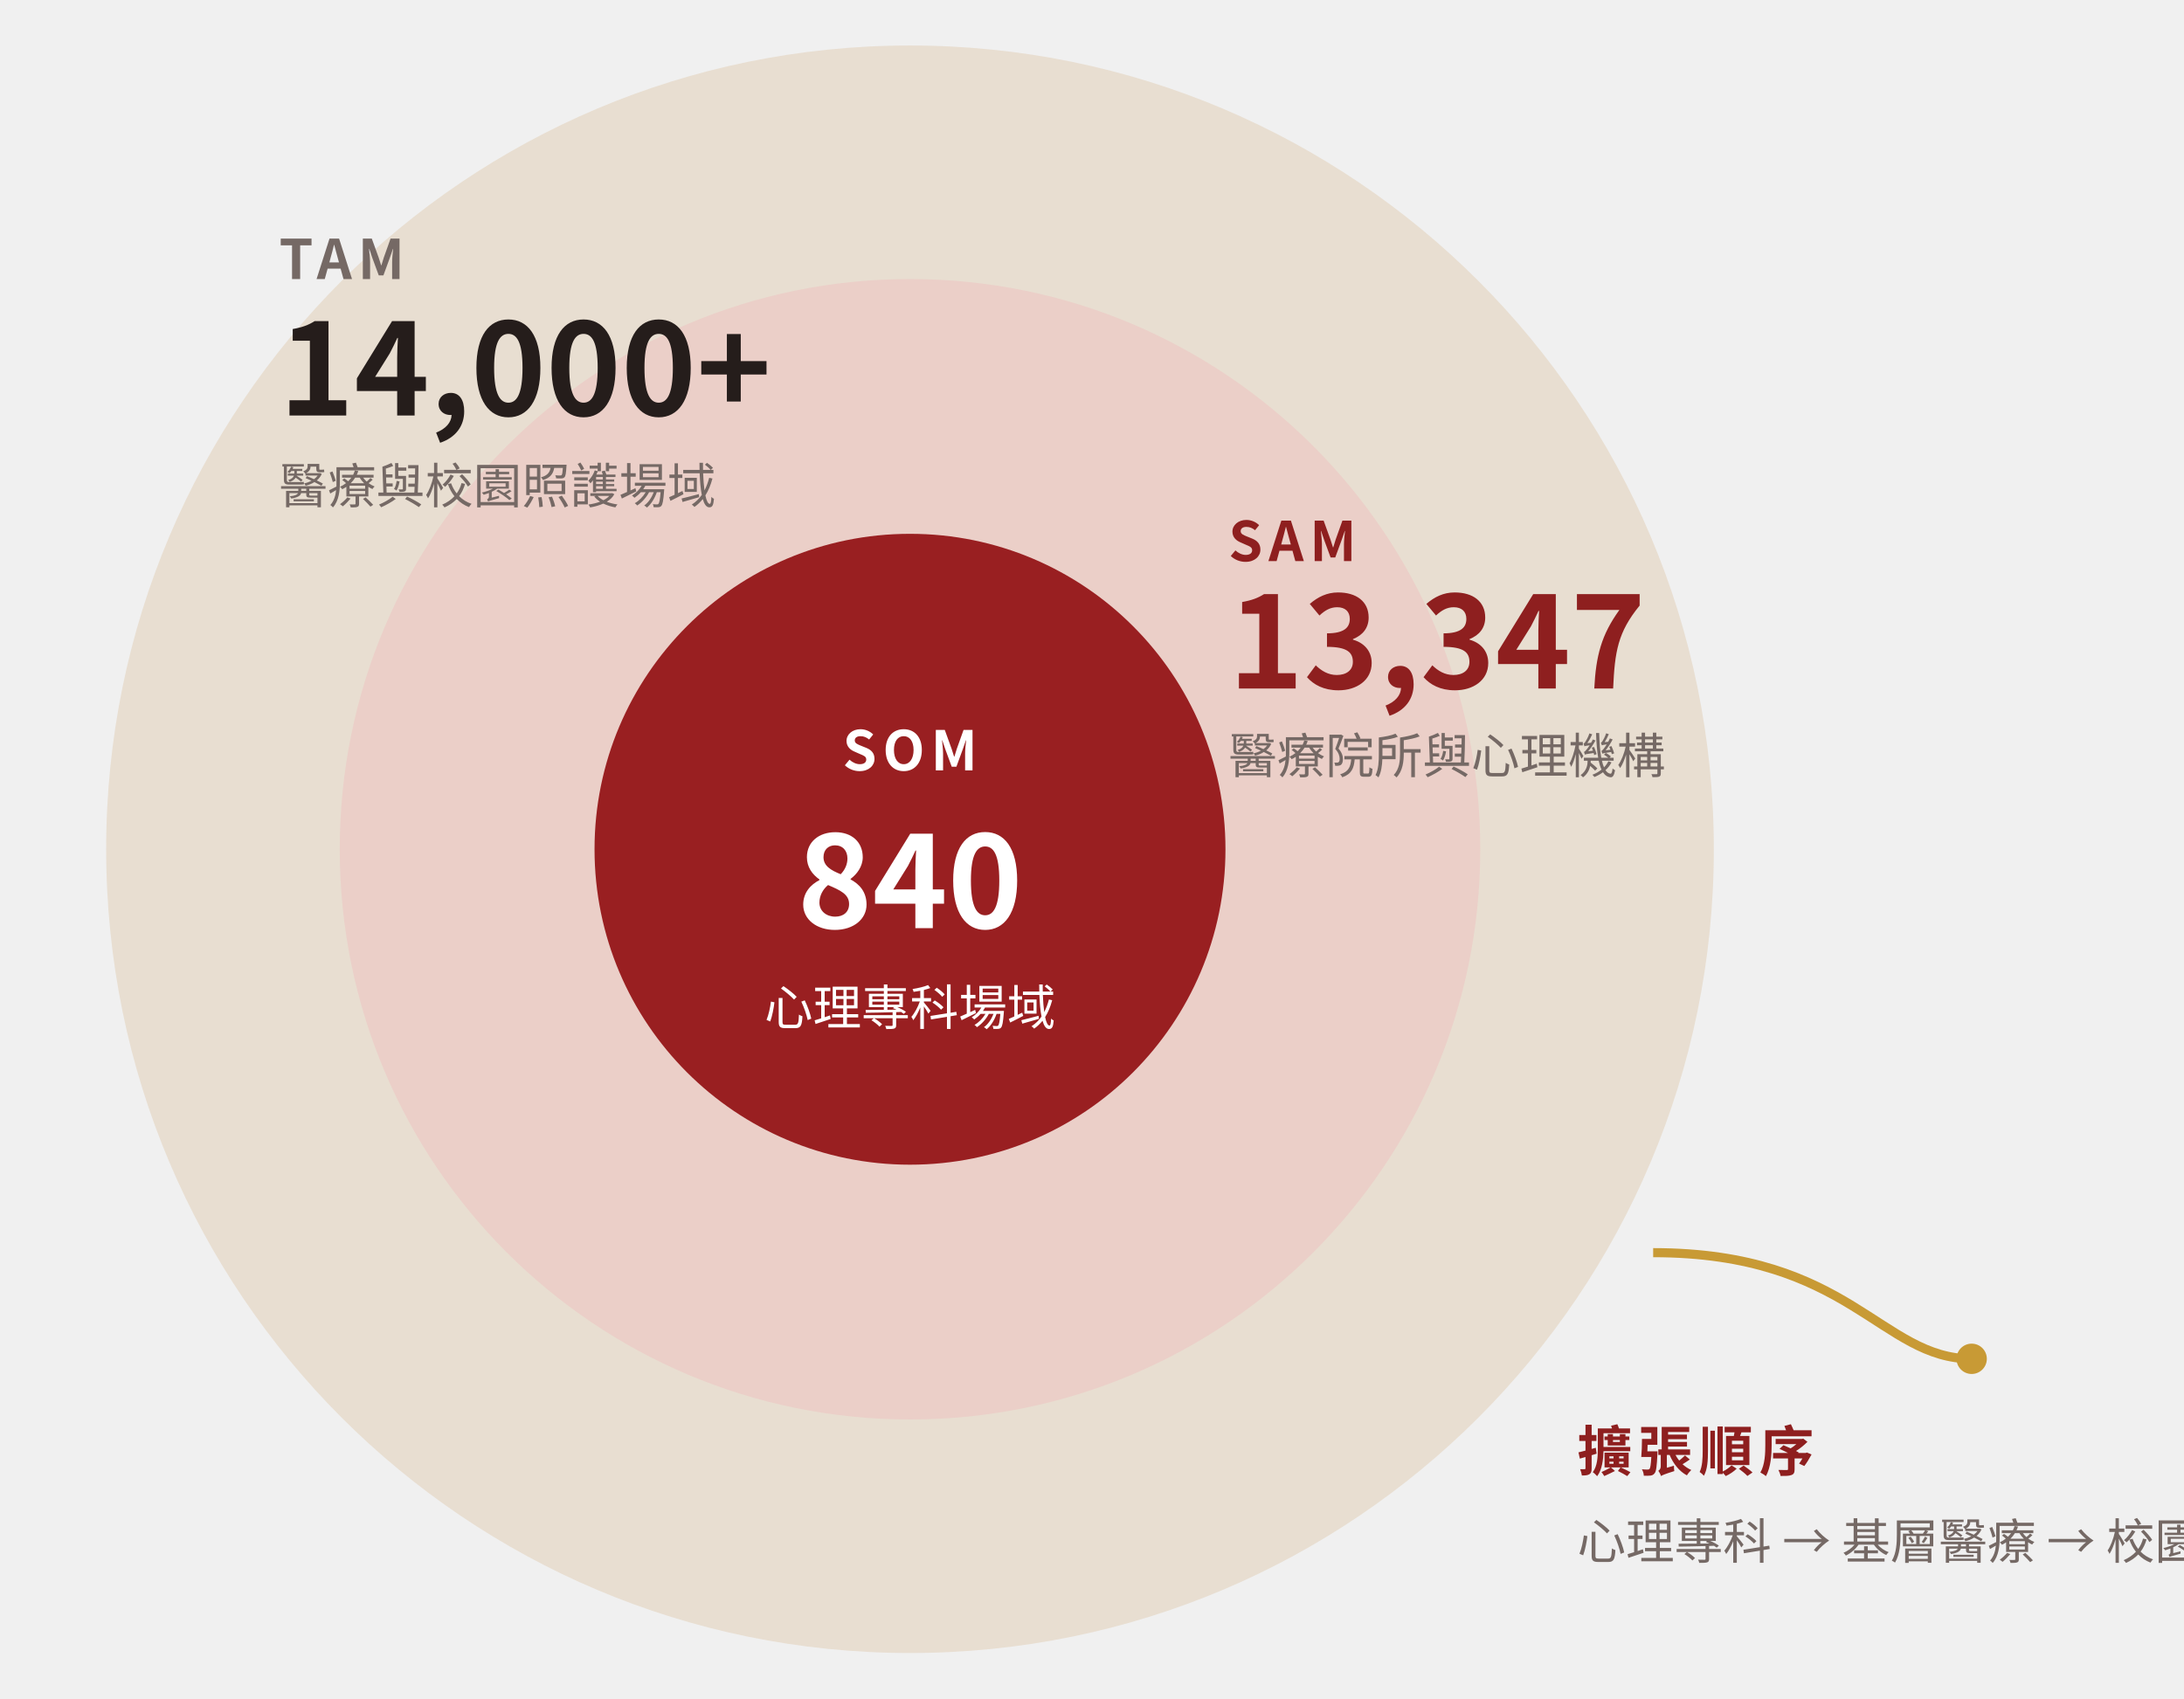
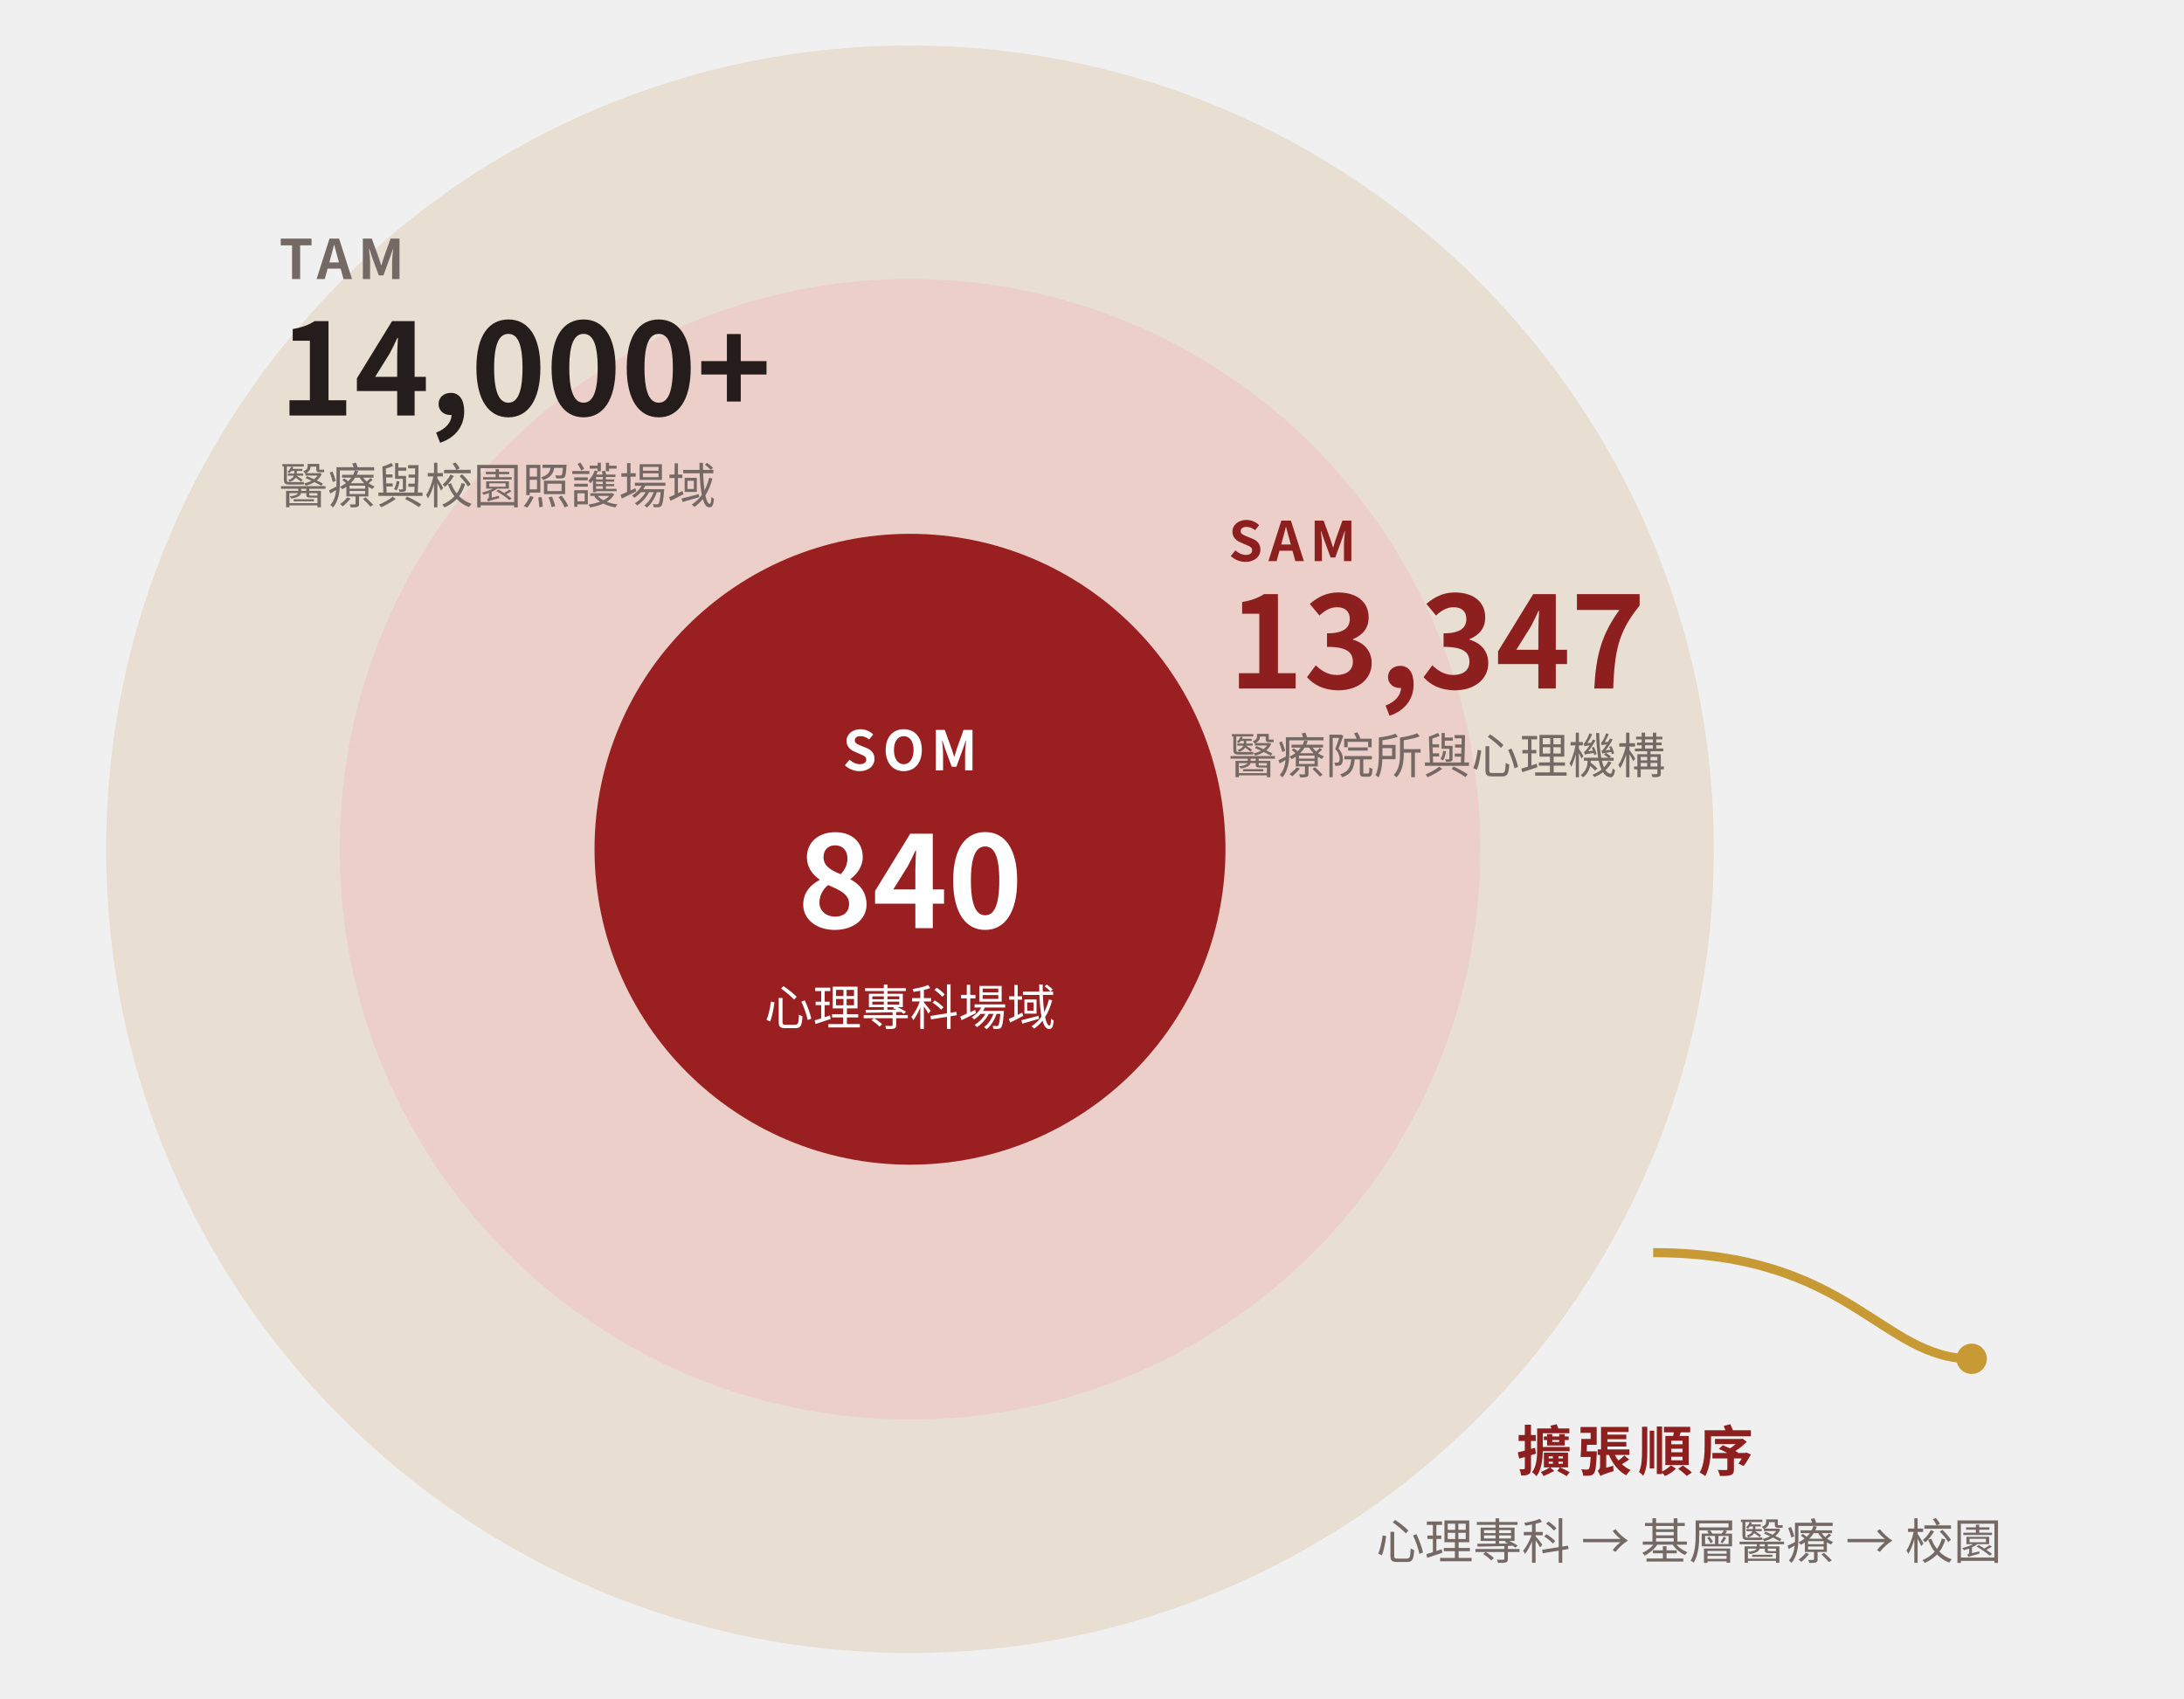
<svg xmlns="http://www.w3.org/2000/svg" width="720" height="560" viewBox="0 0 720 560">
  <style>
    text { font-family: "Noto Sans CJK TC", "PingFang TC", sans-serif; }
    .eyebrow { font-size: 18px; font-weight: 700; letter-spacing: 2px; }
    .number { font-size: 42px; font-weight: 800; }
    .body { font-size: 16px; font-weight: 500; }
  </style>
  <circle cx="300" cy="280" r="265" fill="#E8DED1" />
  <circle cx="300" cy="280" r="188" fill="#EBCFC8" />
  <circle cx="300" cy="280" r="104" fill="#991F21" />
  <text x="92" y="92" fill="#756965" class="eyebrow">TAM</text>
  <text x="92" y="137" fill="#251D1B" class="number">14,000+</text>
  <text x="92" y="166" fill="#756965" class="body">醫療與校園照護場域</text>
  <text x="405" y="185" fill="#8E1F1F" class="eyebrow">SAM</text>
  <text x="405" y="227" fill="#8E1F1F" class="number">13,347</text>
  <text x="405" y="255" fill="#756965" class="body">醫療院所與心理機構</text>
  <text x="300" y="254" fill="#FFFFFF" text-anchor="middle" class="eyebrow">SOM</text>
  <text x="300" y="306" fill="#FFFFFF" text-anchor="middle" class="number">840</text>
  <text x="300" y="338" fill="#FFFFFF" text-anchor="middle" class="body">心理專科場域</text>
  <path d="M545 413 C610 413 620 448 650 448" fill="none" stroke="#C89A35" stroke-width="3" />
  <circle cx="650" cy="448" r="5" fill="#C89A35" />
-   <text x="520" y="485" fill="#8E1F1F" class="eyebrow">擴張順序</text>
-   <text x="520" y="514" fill="#756965" class="body">心理專科 → 基層醫療 → 校園</text>
+   <text x="500" y="485" fill="#8E1F1F" class="eyebrow">擴張順序</text>
+   <text x="660" y="514" fill="#756965" text-anchor="end" class="body">心理專科 → 基層醫療 → 校園</text>
</svg>
